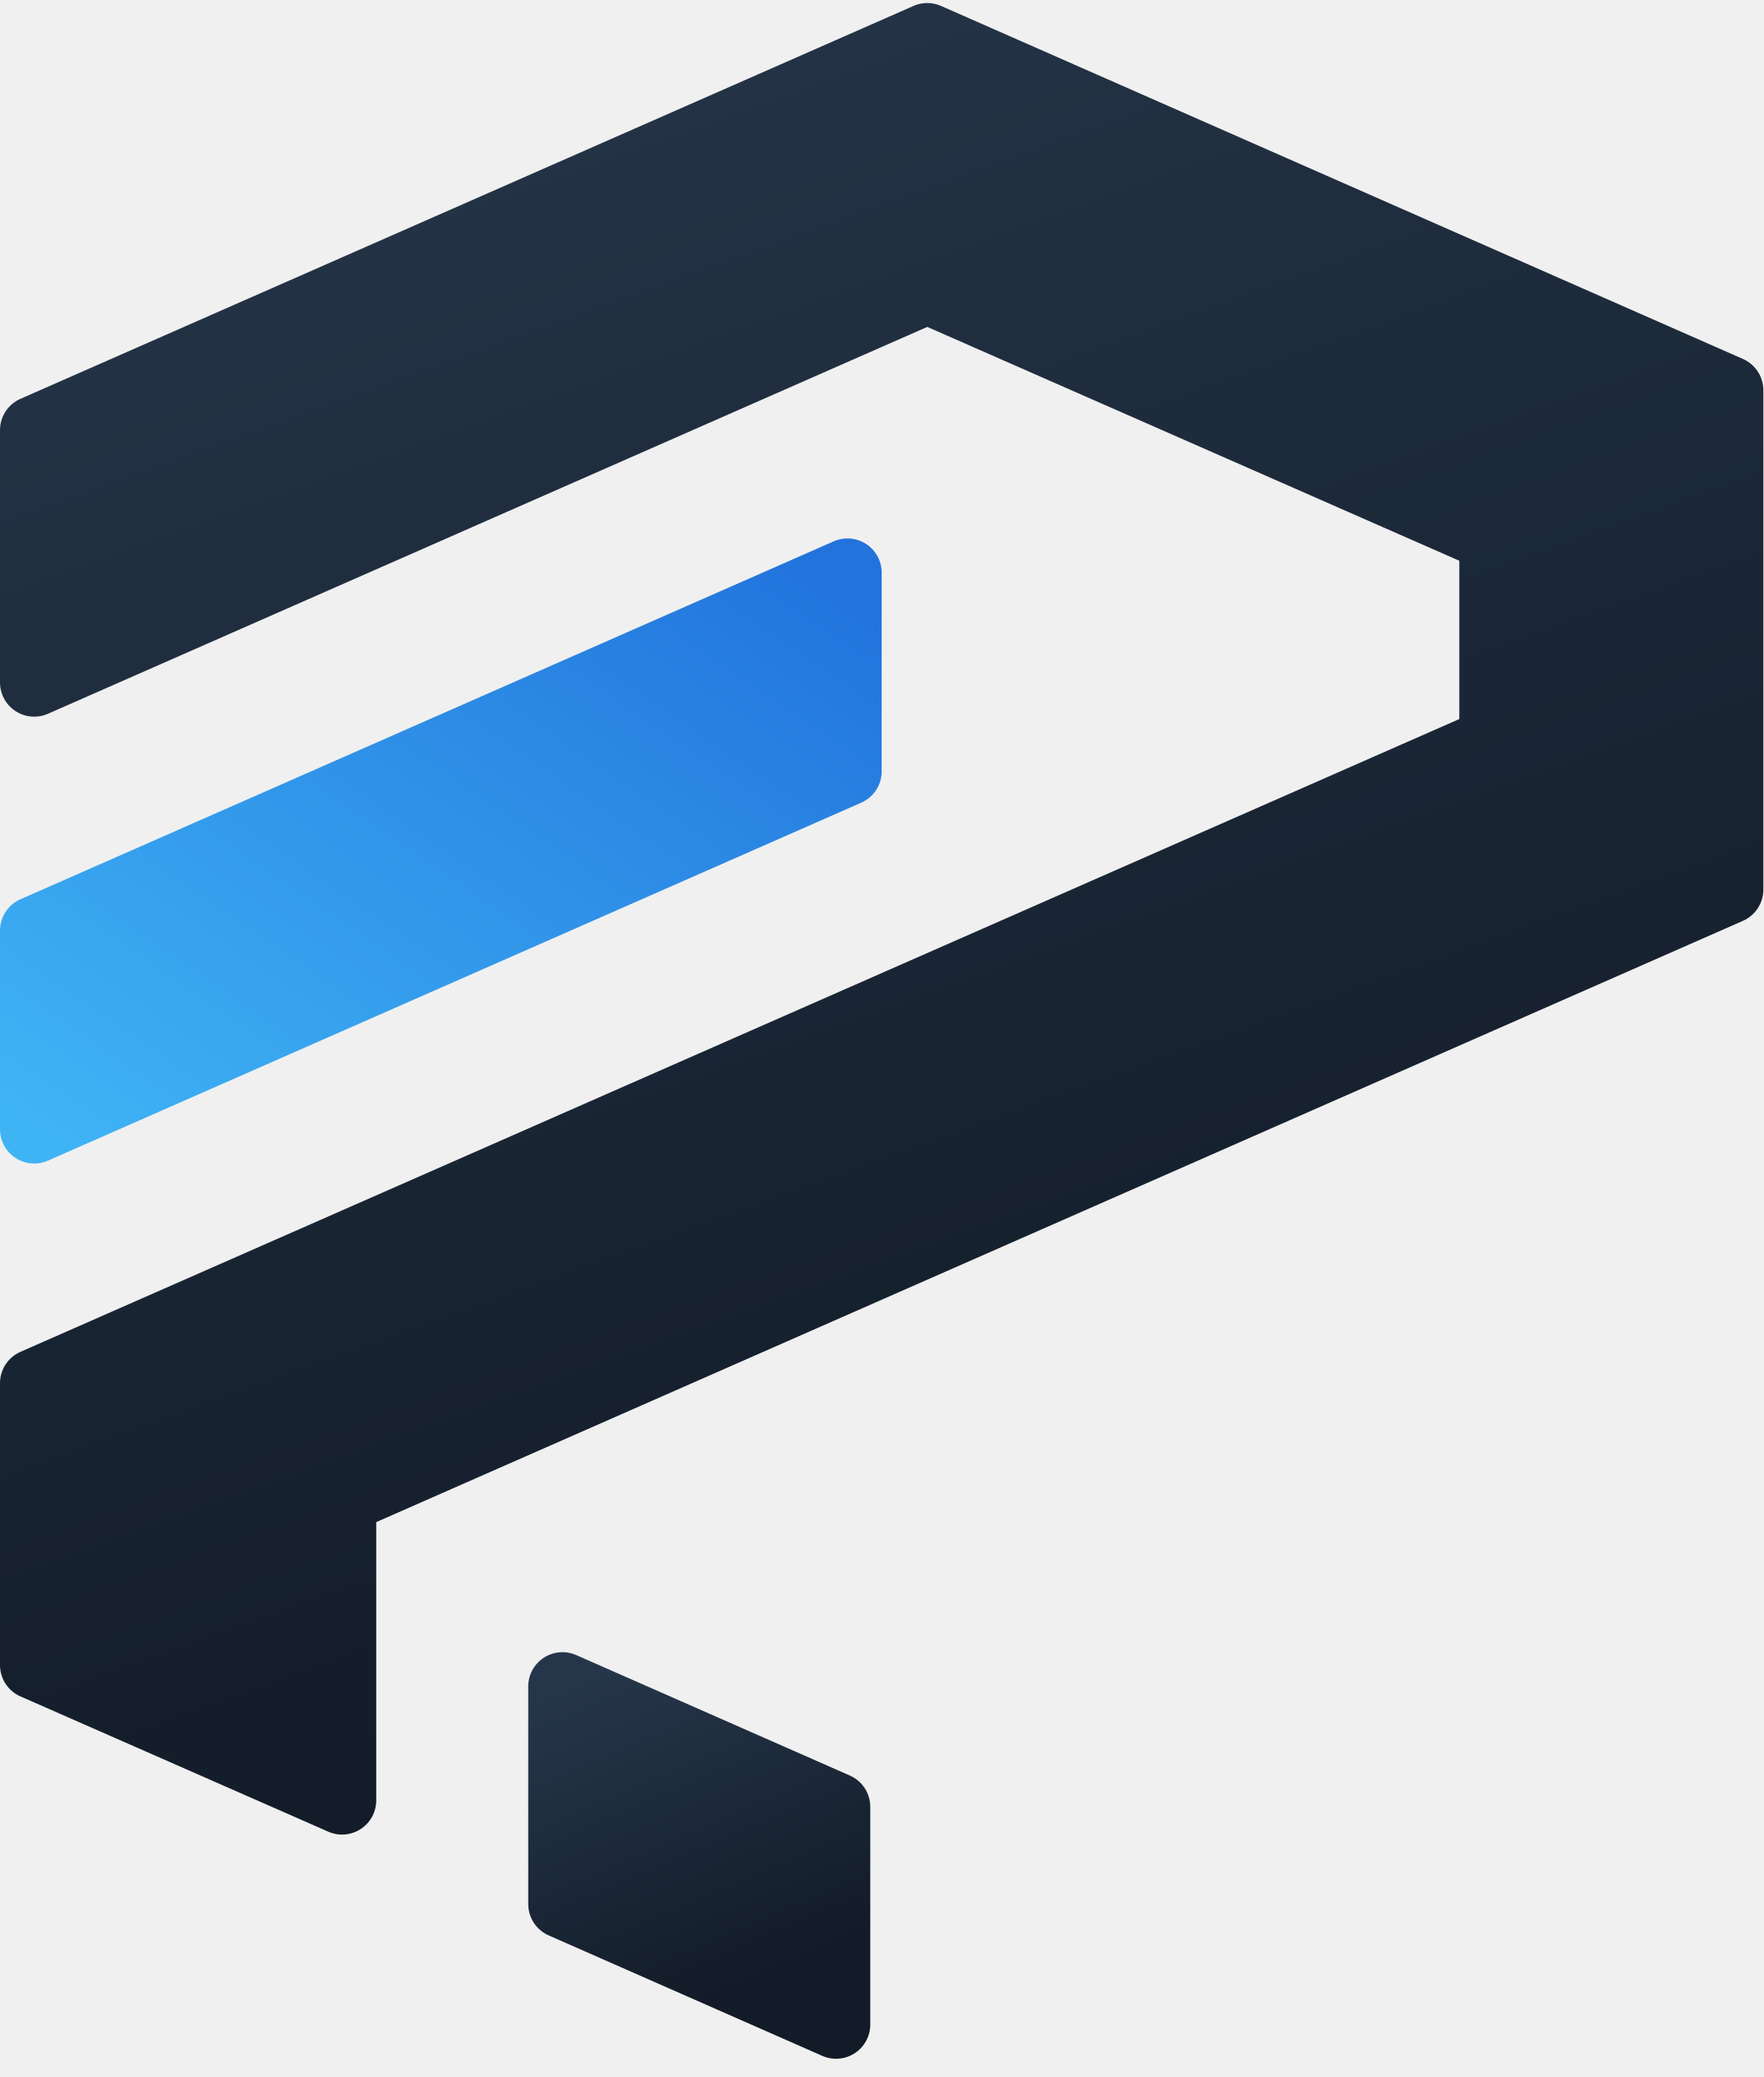
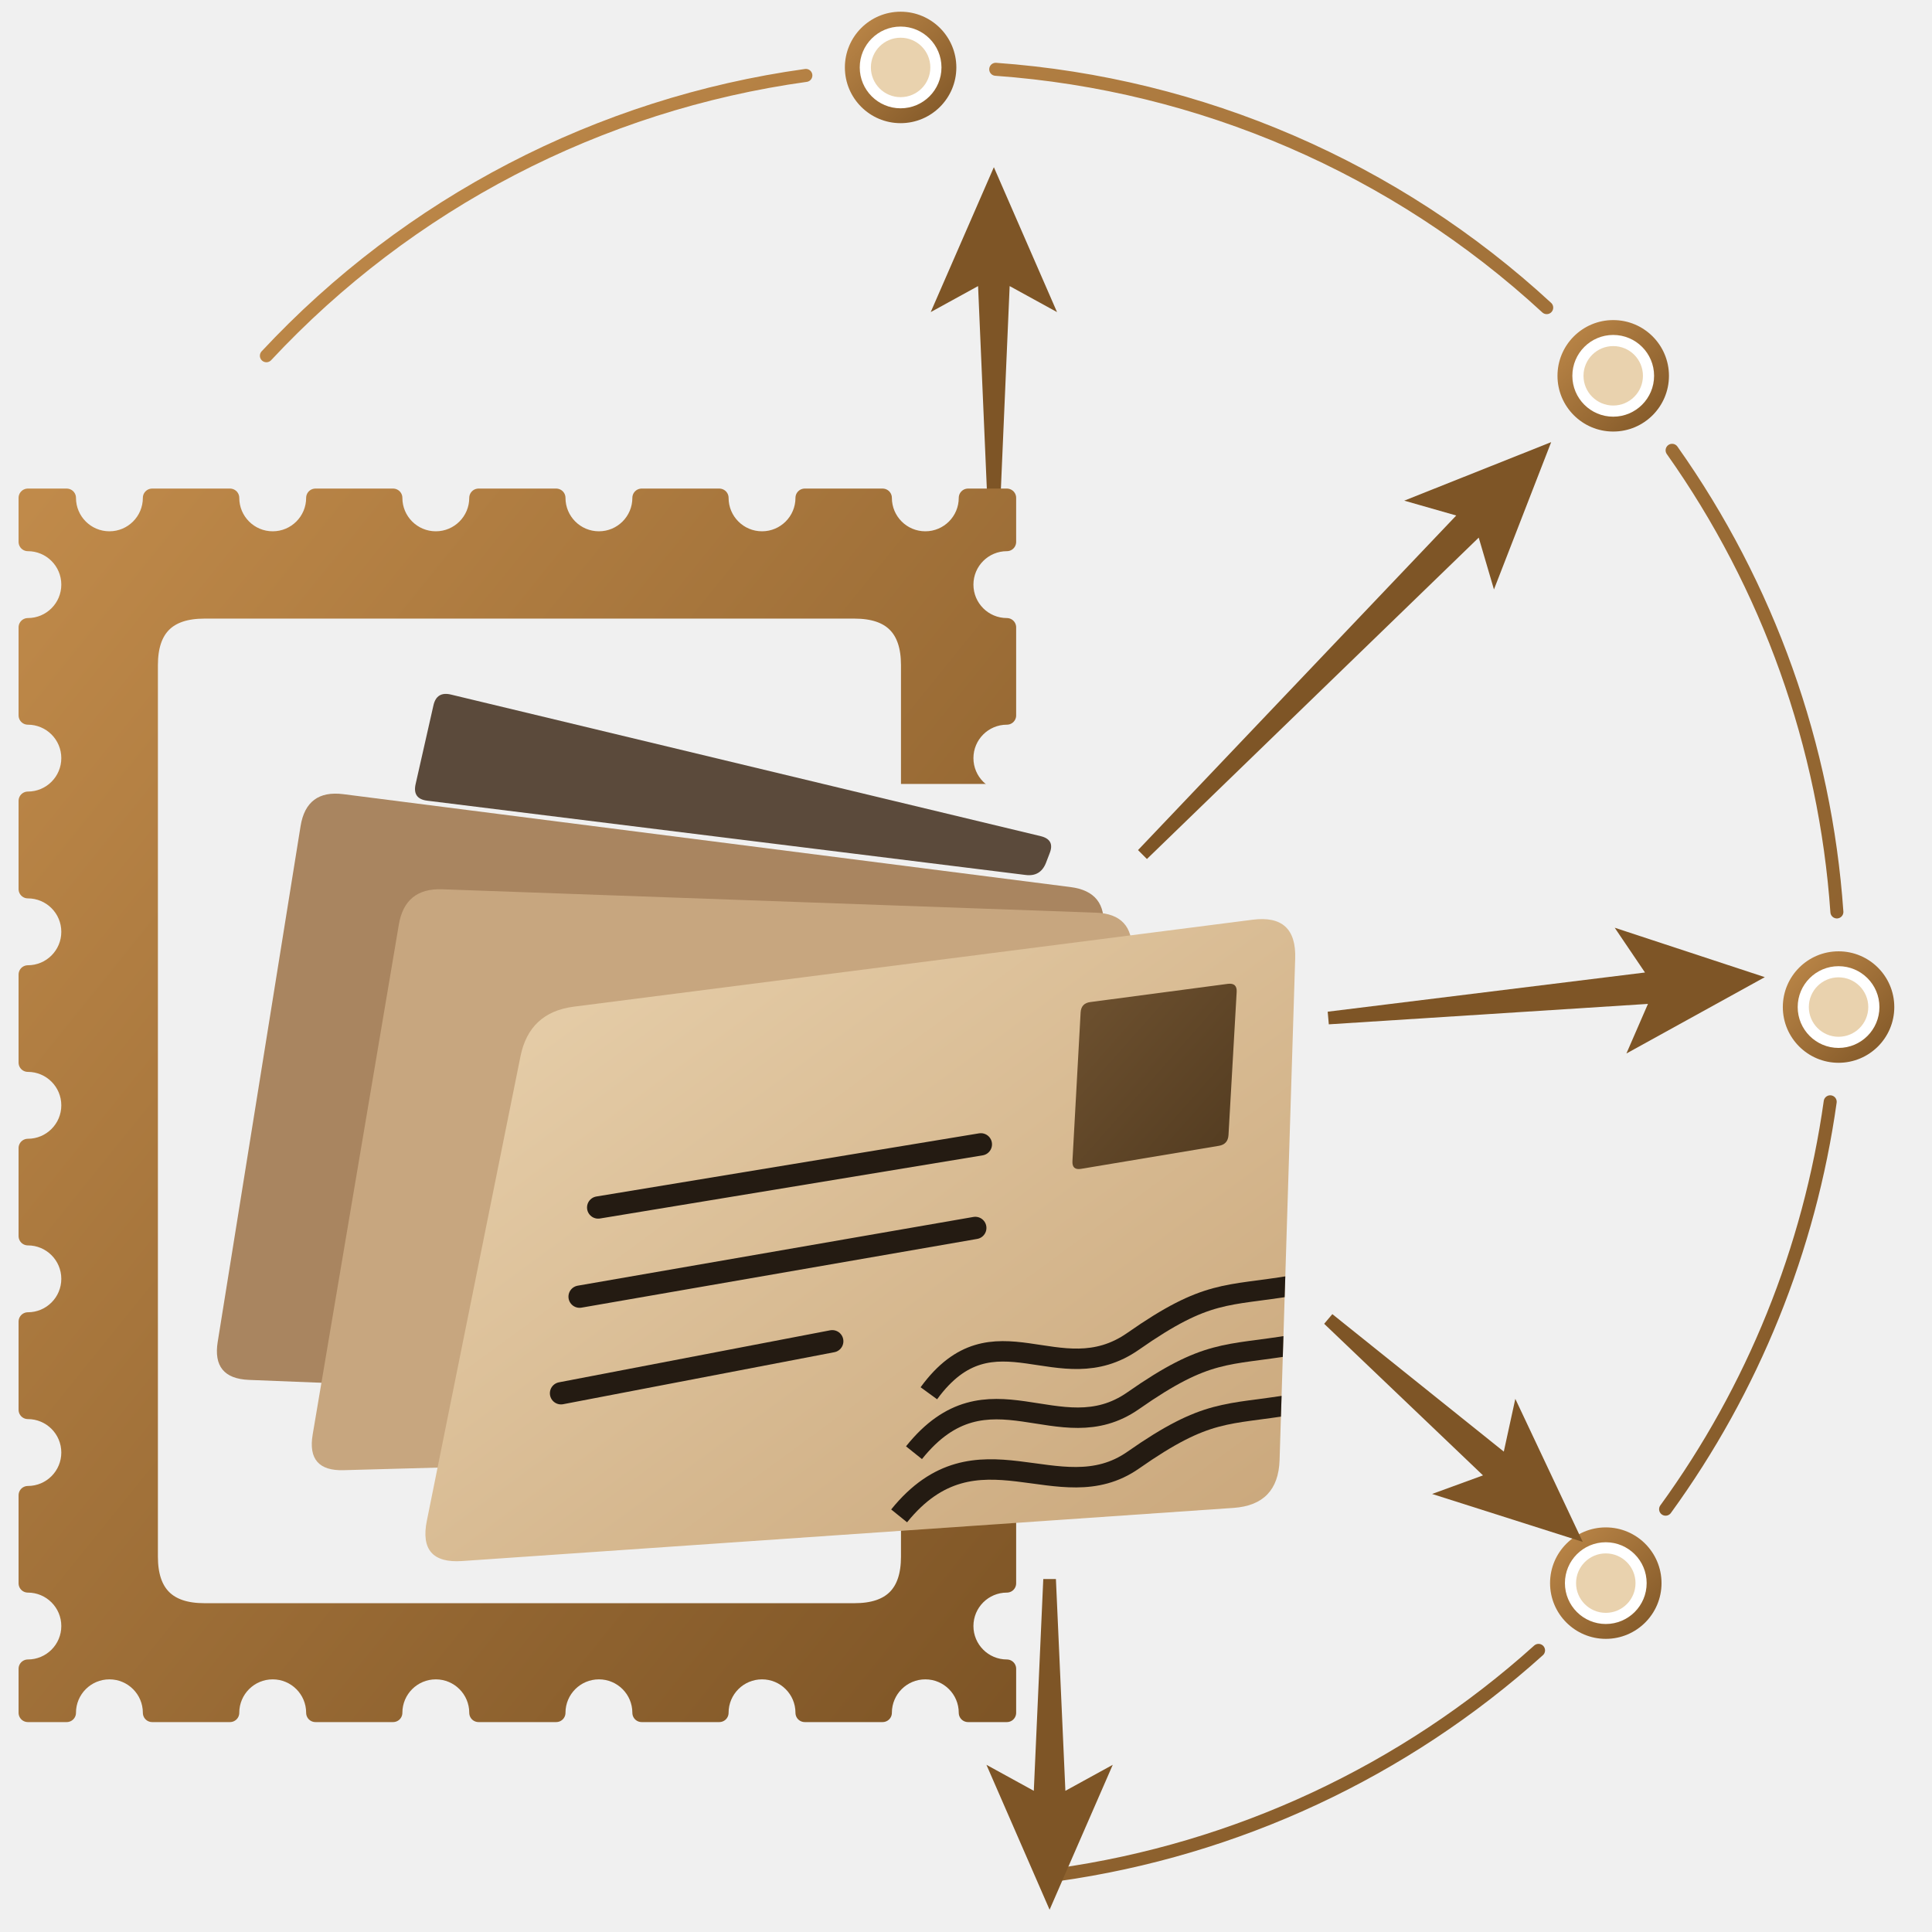
- <svg xmlns="http://www.w3.org/2000/svg" viewBox="0 0 464.0 546.6" role="img" aria-label="Postitheka">
+ <svg xmlns="http://www.w3.org/2000/svg" viewBox="40 40 1040 1040" role="img" aria-label="Postitheka">
  <defs>
-     <linearGradient id="pk-body" x1="0" y1="0" x2="0.35" y2="1">
-       <stop offset="0" stop-color="#26364A" />
-       <stop offset="1" stop-color="#121B27" />
+     <linearGradient id="lg" x1="0" y1="0" x2="1" y2="1">
+       <stop offset="0" stop-color="#C08A4A" />
+       <stop offset="1" stop-color="#7E5526" />
    </linearGradient>
-     <linearGradient id="pk-bar" x1="0" y1="1" x2="1" y2="0">
-       <stop offset="0" stop-color="#3FB4F5" />
-       <stop offset="1" stop-color="#2273DC" />
+     <linearGradient id="lc" x1="0" y1="0" x2="1" y2="1">
+       <stop offset="0" stop-color="#E9D2AE" />
+       <stop offset="1" stop-color="#C9A67A" />
    </linearGradient>
+     <linearGradient id="ls" x1="0" y1="0" x2="1" y2="1">
+       <stop offset="0" stop-color="#6F5230" />
+       <stop offset="1" stop-color="#523B20" />
+     </linearGradient>
+     <clipPath id="lf">
+       <path d="M320.2 608.5Q325.0 585.0 348.8 581.9L714.2 535.1Q738.0 532.0 737.2 556.0L728.8 826.0Q728.0 850.0 704.1 851.7L288.9 880.3Q265.0 882.0 269.8 858.5Z" />
+     </clipPath>
+     <mask id="lb" maskUnits="userSpaceOnUse" x="0" y="0" width="1110" height="1110">
+       <rect width="1110" height="1110" fill="#fff" />
+       <path d="M520 462H600V858H520Z" fill="#000" />
+     </mask>
  </defs>
-   <path d="M9.0 113.2 L244.0 9.8 L455.0 102.7 L455.0 234.1 L90.0 394.7 L90.0 473.8 L9.0 438.2 L9.0 364.0 L393.0 195.1 L393.0 141.7 L244.0 76.2 L9.0 179.6 Z" fill="url(#pk-body)" stroke="url(#pk-body)" stroke-width="18" stroke-linejoin="round" />
-   <path d="M148.0 443.8 L220.0 475.5 L220.0 532.8 L148.0 501.1 Z" fill="url(#pk-body)" stroke="url(#pk-body)" stroke-width="18" stroke-linejoin="round" />
-   <path d="M9.0 244.9 L223.0 150.7 L223.0 203.0 L9.0 297.2 Z" fill="url(#pk-bar)" stroke="url(#pk-bar)" stroke-width="18" stroke-linejoin="round" />
+   <path d="M183.4 231.5A489 489 0 0 1 473.8 80.6M576.0 77.3A489 489 0 0 1 872.6 205.6M940.1 282.4A489 489 0 0 1 1028.8 530.9M1025.2 633.1A489 489 0 0 1 936.6 852.4M868.2 928.4A489 489 0 0 1 609.1 1049.2" fill="none" stroke="url(#lg)" stroke-width="7" stroke-linecap="round" />
+   <circle cx="524.8" cy="76.3" r="30" fill="url(#lg)" />
+   <circle cx="524.8" cy="76.3" r="22" fill="#FFFFFF" />
+   <circle cx="524.8" cy="76.3" r="16" fill="#E9D2AE" />
+   <circle cx="908.4" cy="242.3" r="30" fill="url(#lg)" />
+   <circle cx="908.4" cy="242.3" r="22" fill="#FFFFFF" />
+   <circle cx="908.4" cy="242.3" r="16" fill="#E9D2AE" />
+   <circle cx="1029.7" cy="582.1" r="30" fill="url(#lg)" />
+   <circle cx="1029.7" cy="582.1" r="22" fill="#FFFFFF" />
+   <circle cx="1029.7" cy="582.1" r="16" fill="#E9D2AE" />
+   <circle cx="904.4" cy="892.2" r="30" fill="url(#lg)" />
+   <circle cx="904.4" cy="892.2" r="22" fill="#FFFFFF" />
+   <circle cx="904.4" cy="892.2" r="16" fill="#E9D2AE" />
+   <path d="M578.4 312.0L583.5 194.0L609.0 208.0L575.0 130.0L541.0 208.0L566.5 194.0L571.6 312.0ZM657.4 502.4L836.0 329.4L844.2 357.3L875.0 278.0L795.9 309.5L823.9 317.5L652.6 497.6ZM755.3 591.4L927.1 580.4L915.5 607.1L990.0 566.0L909.2 539.4L925.5 563.5L754.7 584.6ZM752.8 752.6L838.3 834.2L810.9 844.2L892.0 870.0L855.7 793.0L849.5 821.4L757.2 747.4ZM601.6 890.0L596.5 1004.0L571.0 990.0L605.0 1068.0L639.0 990.0L613.5 1004.0L608.4 890.0Z" fill="#7E5526" />
+   <path d="M55 308L75.9 308.0A23 23 0 0 0 121.9 308.0L163.8 308.0A23 23 0 0 0 209.8 308.0L251.6 308.0A23 23 0 0 0 297.6 308.0L339.4 308.0A23 23 0 0 0 385.4 308.0L427.2 308.0A23 23 0 0 0 473.2 308.0L515.1 308.0A23 23 0 0 0 561.1 308.0L582 308L582.0 331.7A23 23 0 0 0 582.0 377.7L582.0 425.1A23 23 0 0 0 582.0 471.1L582.0 518.6A23 23 0 0 0 582.0 564.6L582.0 612.0A23 23 0 0 0 582.0 658.0L582.0 705.4A23 23 0 0 0 582.0 751.4L582.0 798.9A23 23 0 0 0 582.0 844.9L582.0 892.3A23 23 0 0 0 582.0 938.3L582 962L561.1 962.0A23 23 0 0 0 515.1 962.0L473.2 962.0A23 23 0 0 0 427.2 962.0L385.4 962.0A23 23 0 0 0 339.4 962.0L297.6 962.0A23 23 0 0 0 251.6 962.0L209.8 962.0A23 23 0 0 0 163.8 962.0L121.9 962.0A23 23 0 0 0 75.9 962.0L55 962L55.0 938.3A23 23 0 0 0 55.0 892.3L55.0 844.9A23 23 0 0 0 55.0 798.9L55.0 751.4A23 23 0 0 0 55.0 705.4L55.0 658.0A23 23 0 0 0 55.0 612.0L55.0 564.6A23 23 0 0 0 55.0 518.6L55.0 471.1A23 23 0 0 0 55.0 425.1L55.0 377.7A23 23 0 0 0 55.0 331.7L55 308ZM150 368H500Q530 368 530 398V878Q530 908 500 908H150Q120 908 120 878V398Q120 368 150 368Z" fill="url(#lg)" stroke="url(#lg)" stroke-width="10" stroke-linejoin="round" fill-rule="evenodd" mask="url(#lb)" />
+   <path d="M273.3 419.8Q275.0 412.0 282.8 413.9L600.2 490.1Q608.0 492.0 605.0 499.4L603.0 504.6Q600.0 512.0 592.1 511.0L269.9 471.0Q262.0 470.0 263.7 462.2Z" fill="#5B4A3B" />
+   <path d="M201.8 484.7Q205.0 465.0 224.8 467.5L616.2 517.5Q636.0 520.0 633.9 539.9L608.1 780.1Q606.0 800.0 586.0 799.2L174.0 782.8Q154.0 782.0 157.2 762.3Z" fill="#A98560" />
+   <path d="M254.7 537.7Q258.0 518.0 278.0 518.7L630.0 531.3Q650.0 532.0 649.3 552.0L640.7 800.0Q640.0 820.0 620.0 820.6L225.0 831.4Q205.0 832.0 208.3 812.3Z" fill="#C7A67F" />
+   <path d="M320.2 608.5Q325.0 585.0 348.8 581.9L714.2 535.1Q738.0 532.0 737.2 556.0L728.8 826.0Q728.0 850.0 704.1 851.7L288.9 880.3Q265.0 882.0 269.8 858.5Z" fill="url(#lc)" />
+   <path d="M621.7 585.0Q622.0 580.0 627.0 579.4L701.0 569.6Q706.0 569.0 705.7 574.0L701.3 651.0Q701.0 656.0 696.1 656.8L621.9 669.2Q617.0 670.0 617.3 665.0Z" fill="url(#ls)" />
+   <path d="M362 690L568 656" stroke="#241B12" stroke-width="12" stroke-linecap="round" />
+   <path d="M352 738L565 701" stroke="#241B12" stroke-width="12" stroke-linecap="round" />
+   <path d="M342 790L488 762" stroke="#241B12" stroke-width="12" stroke-linecap="round" />
+   <g clip-path="url(#lf)">
+     <path d="M540 790C575 742 610 790 650 762S700 738 736 732" fill="none" stroke="#241B12" stroke-width="11" />
+     <path d="M532 822C572 772 610 822 650 794S700 770 736 764" fill="none" stroke="#241B12" stroke-width="11" />
+     <path d="M524 856C566 804 610 854 650 826S700 802 736 796" fill="none" stroke="#241B12" stroke-width="11" />
+   </g>
</svg>
